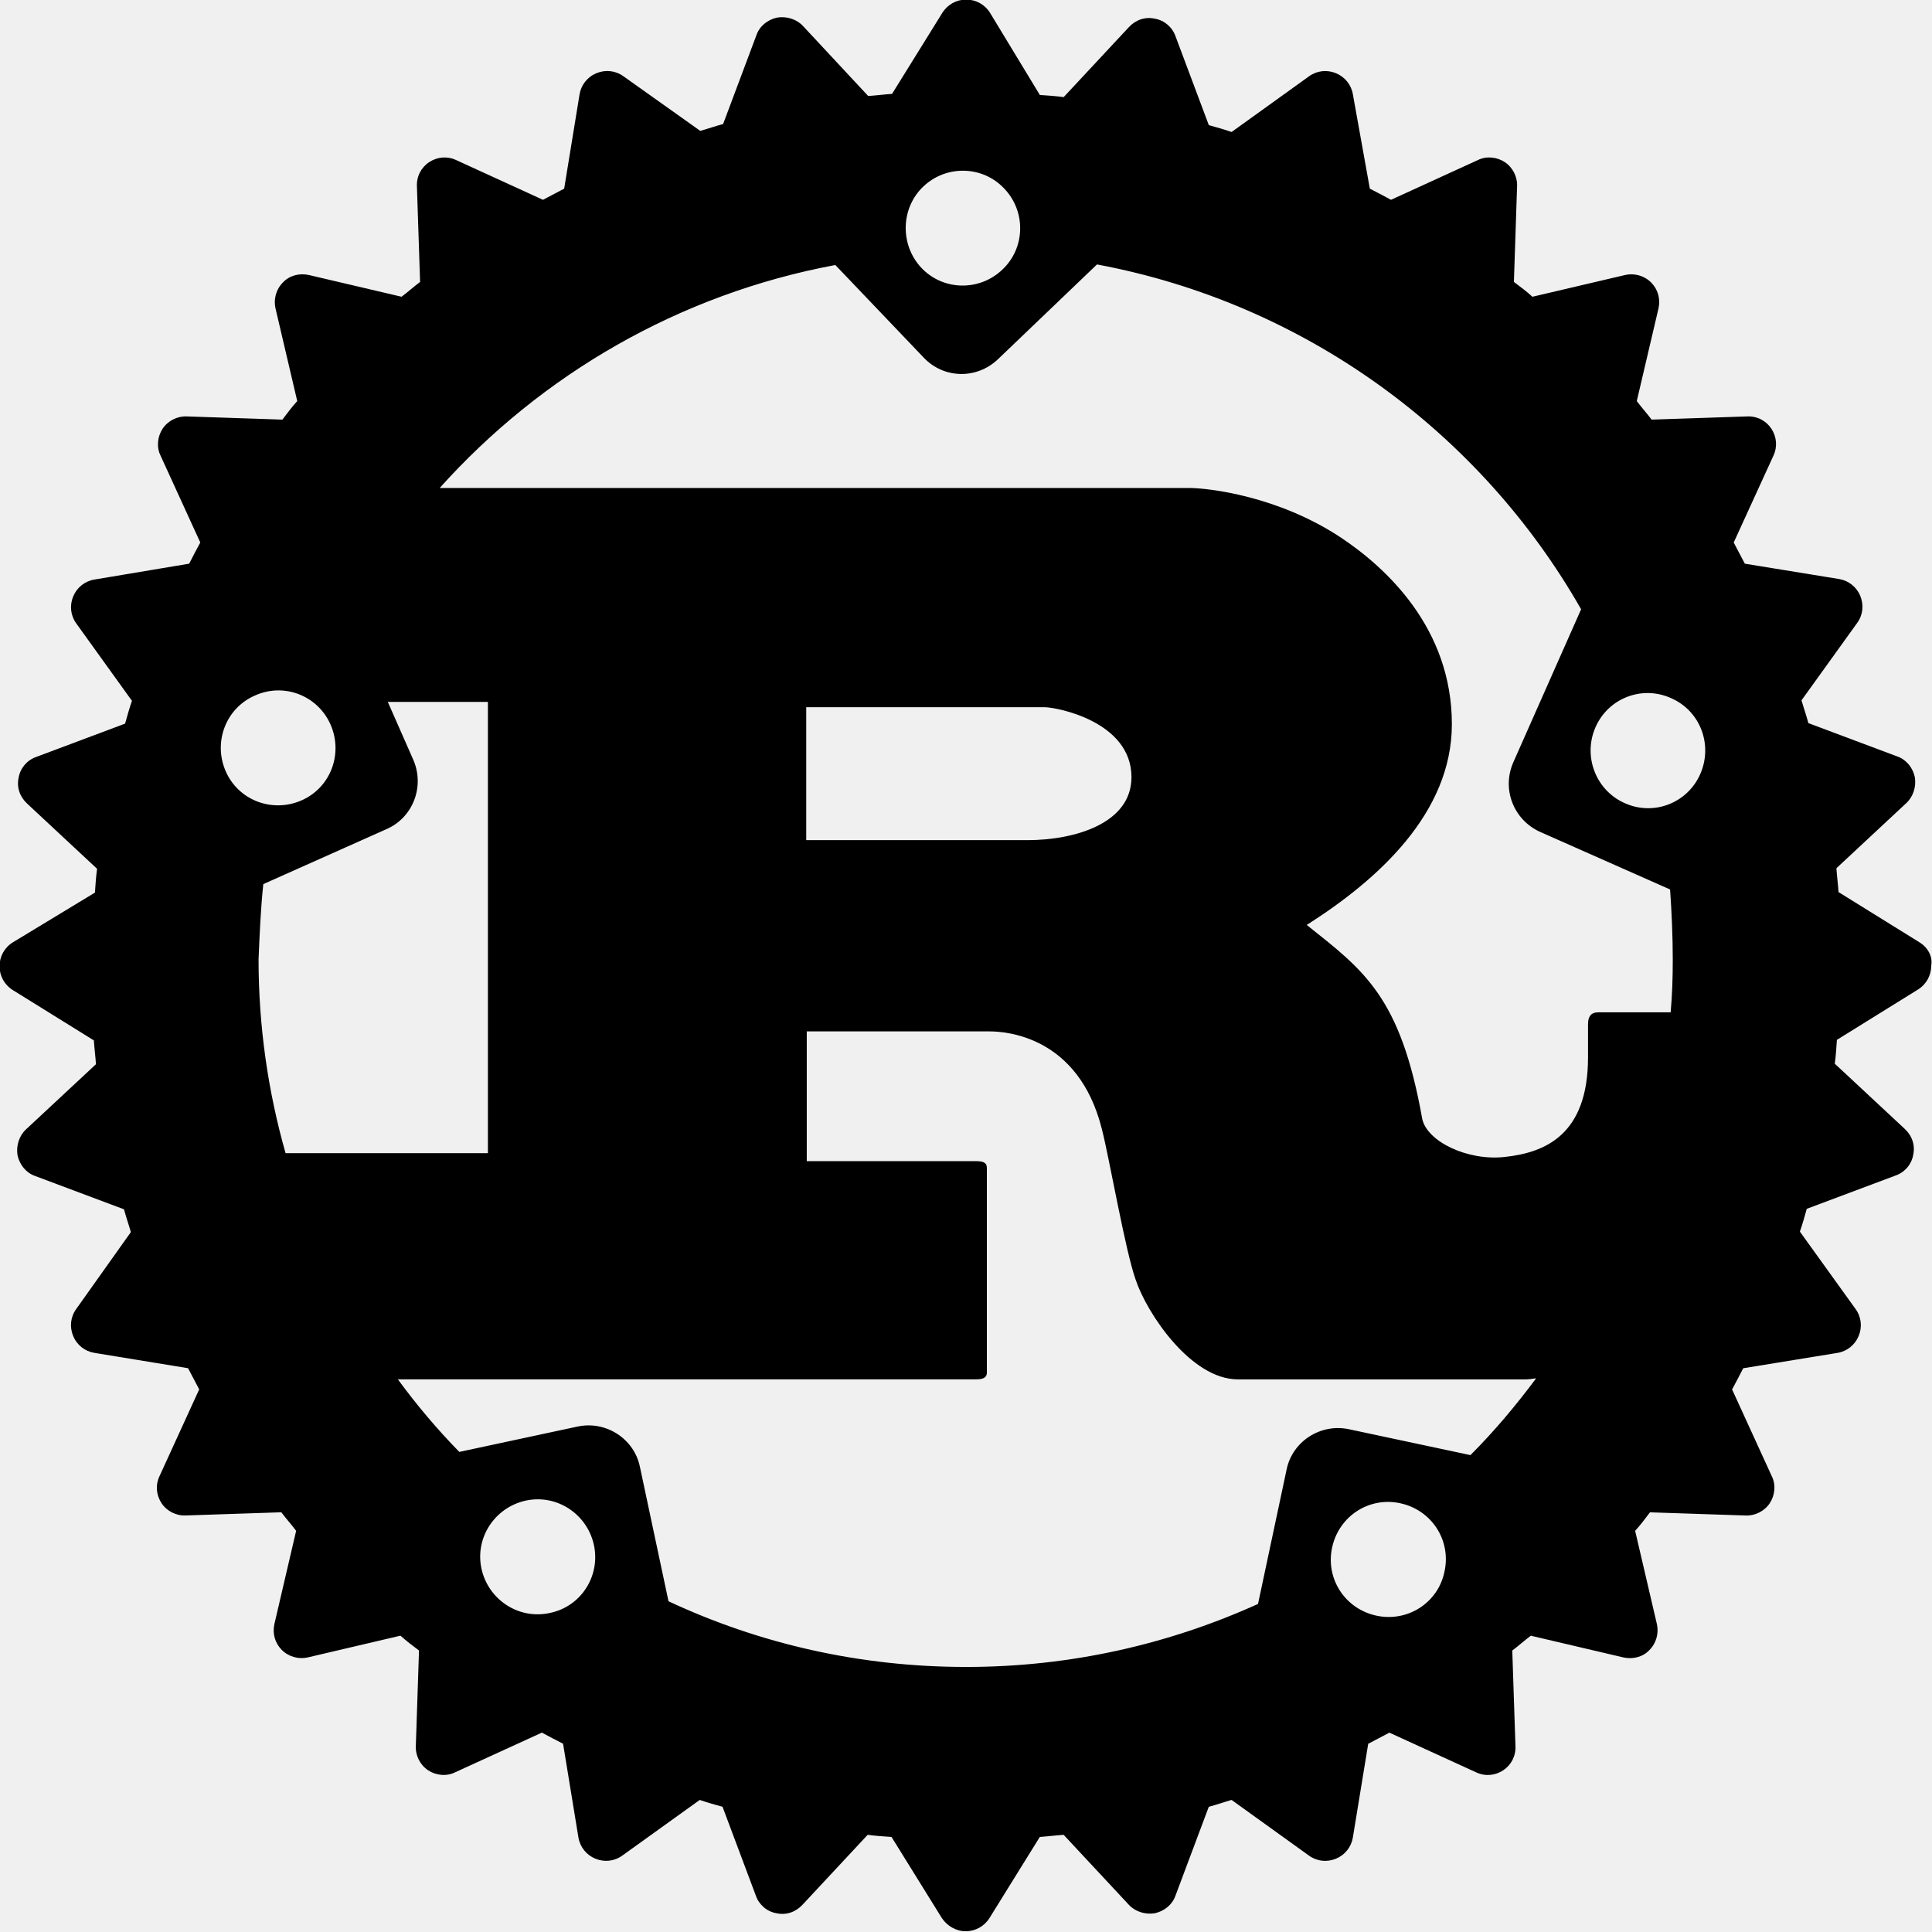
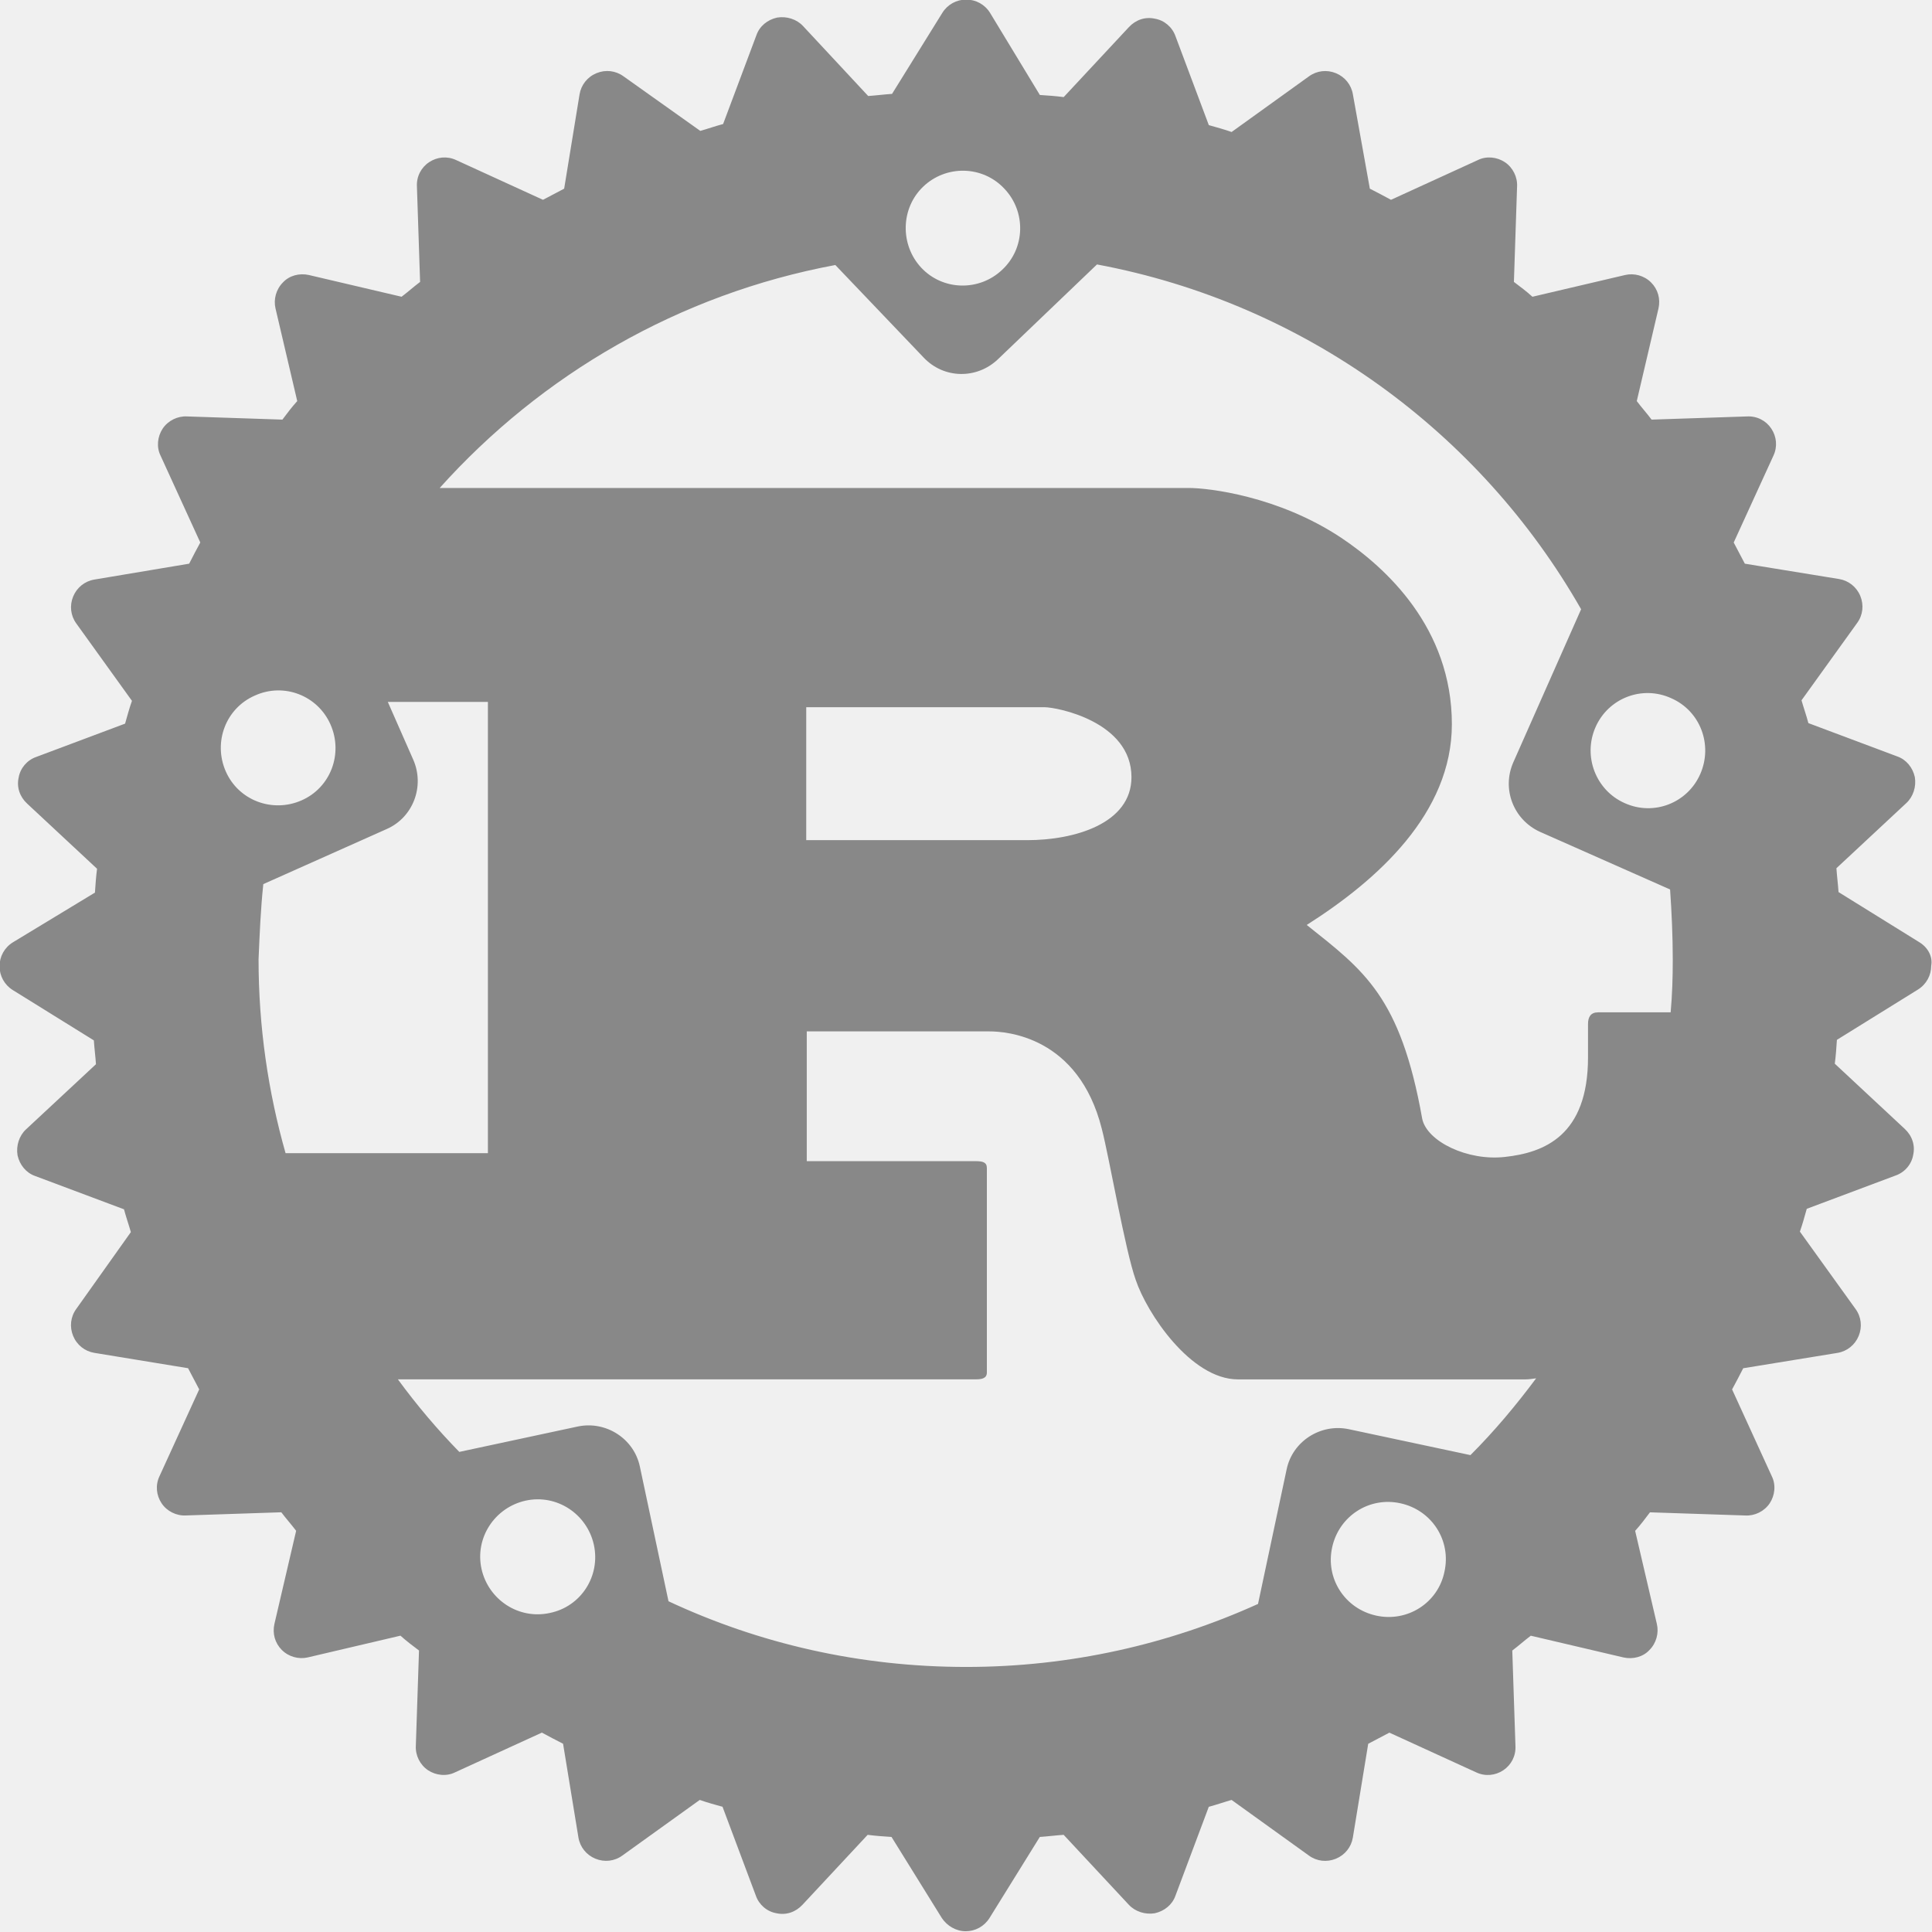
<svg xmlns="http://www.w3.org/2000/svg" width="200" height="200" viewBox="0 0 200 200" fill="none">
  <g clip-path="url(#clip0_373_3163)">
-     <path d="M198.715 97.555L190.324 92.348C190.27 91.523 190.16 90.703 190.105 89.879L197.344 83.133C198.055 82.477 198.387 81.434 198.223 80.445C198.004 79.457 197.344 78.637 196.414 78.309L187.203 74.856C186.984 74.031 186.711 73.266 186.492 72.496L192.25 64.492C192.852 63.668 192.961 62.629 192.578 61.695C192.195 60.762 191.371 60.105 190.387 59.941L180.625 58.352C180.242 57.641 179.855 56.871 179.473 56.16L183.586 47.168C184.023 46.234 183.914 45.195 183.367 44.371C182.82 43.547 181.887 43.055 180.844 43.109L170.973 43.438C170.48 42.781 169.93 42.176 169.438 41.52L171.687 31.926C171.906 30.938 171.633 29.953 170.918 29.238C170.207 28.527 169.164 28.25 168.23 28.469L158.637 30.719C158.035 30.172 157.375 29.676 156.719 29.184L157.047 19.312C157.102 18.324 156.609 17.34 155.785 16.789C154.961 16.242 153.867 16.133 152.988 16.57L143.996 20.684C143.285 20.301 142.57 19.914 141.805 19.531L140.051 9.77C139.887 8.781 139.227 7.961 138.297 7.578C137.367 7.195 136.324 7.305 135.5 7.906L127.496 13.664C126.727 13.391 125.906 13.172 125.137 12.953L121.684 3.742C121.355 2.809 120.531 2.098 119.547 1.934C118.559 1.715 117.574 2.043 116.859 2.812L110.113 10.051C109.289 9.941 108.469 9.887 107.645 9.832L102.488 1.328C101.941 0.449 101.008 -0.043 100.02 -0.043C99.031 -0.043 98.102 0.449 97.551 1.328L92.344 9.719C91.519 9.773 90.699 9.883 89.875 9.938L83.133 2.699C82.477 1.988 81.434 1.656 80.445 1.82C79.457 2.039 78.637 2.699 78.309 3.629L74.856 12.84C74.031 13.059 73.266 13.332 72.496 13.551L64.547 7.902C63.723 7.301 62.684 7.191 61.75 7.574C60.816 7.957 60.16 8.781 59.996 9.766L58.402 19.531C57.691 19.914 56.922 20.301 56.211 20.684L47.219 16.57C46.285 16.133 45.246 16.242 44.422 16.789C43.598 17.336 43.105 18.27 43.16 19.312L43.488 29.184C42.832 29.676 42.227 30.227 41.57 30.719L31.977 28.469C30.988 28.25 29.949 28.523 29.289 29.238C28.578 29.949 28.301 30.992 28.52 31.926L30.77 41.52C30.223 42.121 29.727 42.781 29.234 43.438L19.363 43.109C18.375 43.055 17.391 43.547 16.84 44.371C16.293 45.195 16.184 46.289 16.621 47.168L20.734 56.16C20.352 56.871 19.965 57.586 19.582 58.352L9.766 59.996C8.777 60.16 7.957 60.82 7.574 61.75C7.191 62.684 7.301 63.723 7.902 64.547L13.66 72.551C13.387 73.32 13.168 74.141 12.949 74.91L3.738 78.363C2.805 78.691 2.094 79.516 1.93 80.5C1.711 81.488 2.039 82.473 2.809 83.188L10.047 89.934C9.938 90.758 9.883 91.578 9.828 92.402L1.324 97.555C0.445 98.102 -0.047 99.035 -0.047 100.023C-0.047 101.012 0.445 101.941 1.324 102.492L9.715 107.699C9.77 108.523 9.879 109.344 9.934 110.168L2.695 116.91C1.984 117.566 1.652 118.609 1.816 119.598C2.035 120.586 2.695 121.406 3.625 121.734L12.836 125.187C13.055 126.012 13.328 126.777 13.547 127.547L7.898 135.496C7.297 136.32 7.188 137.359 7.57 138.293C7.953 139.227 8.777 139.883 9.762 140.047L19.469 141.637C19.852 142.348 20.238 143.117 20.621 143.828L16.508 152.82C16.07 153.754 16.18 154.793 16.727 155.617C17.273 156.441 18.262 156.934 19.25 156.879L29.121 156.551C29.613 157.207 30.164 157.812 30.656 158.469L28.406 168.117C28.188 169.105 28.461 170.09 29.176 170.805C29.887 171.516 30.93 171.793 31.863 171.574L41.457 169.324C42.059 169.871 42.719 170.367 43.375 170.859L43.047 180.73C42.992 181.719 43.484 182.703 44.309 183.254C45.133 183.801 46.227 183.91 47.105 183.473L56.098 179.359C56.809 179.742 57.523 180.129 58.289 180.512L59.879 190.219C60.043 191.207 60.703 192.027 61.633 192.41C62.566 192.793 63.605 192.684 64.43 192.082L72.438 186.328C73.207 186.602 74.027 186.82 74.797 187.039L78.25 196.25C78.578 197.184 79.402 197.895 80.387 198.059C81.375 198.277 82.359 197.949 83.074 197.18L89.82 189.941C90.644 190.051 91.465 190.105 92.289 190.16L97.496 198.551C98.043 199.375 98.977 199.922 99.965 199.922C100.953 199.922 101.883 199.43 102.434 198.551L107.641 190.16C108.465 190.105 109.285 189.996 110.109 189.941L116.855 197.18C117.512 197.891 118.555 198.223 119.543 198.059C120.531 197.84 121.352 197.18 121.68 196.25L125.133 187.039C125.957 186.82 126.723 186.547 127.492 186.328L135.496 192.086C136.32 192.687 137.359 192.797 138.293 192.414C139.227 192.031 139.883 191.207 140.047 190.223L141.637 180.516C142.348 180.133 143.117 179.746 143.828 179.363L152.82 183.477C153.754 183.914 154.793 183.805 155.617 183.258C156.441 182.711 156.934 181.777 156.879 180.734L156.551 170.863C157.207 170.371 157.812 169.82 158.469 169.328L168.062 171.578C169.051 171.797 170.09 171.523 170.75 170.809C171.461 170.098 171.738 169.055 171.52 168.121L169.27 158.473C169.816 157.871 170.313 157.211 170.805 156.555L180.676 156.883C181.664 156.937 182.648 156.445 183.199 155.621C183.746 154.797 183.855 153.703 183.418 152.824L179.305 143.832C179.687 143.121 180.074 142.406 180.457 141.641L190.219 140.051C191.207 139.887 192.027 139.227 192.41 138.297C192.793 137.363 192.684 136.324 192.082 135.5L186.324 127.496C186.598 126.727 186.816 125.906 187.035 125.137L196.246 121.684C197.18 121.355 197.891 120.531 198.055 119.547C198.273 118.559 197.945 117.574 197.176 116.859L189.937 110.113C190.047 109.289 190.102 108.469 190.156 107.645L198.547 102.437C199.426 101.891 199.918 100.957 199.918 99.969C200.086 99.035 199.594 98.106 198.715 97.555ZM142.457 167.246C139.223 166.535 137.191 163.406 137.906 160.172C138.617 156.937 141.746 154.906 144.98 155.621C148.215 156.332 150.246 159.461 149.531 162.695C148.875 165.93 145.695 167.961 142.457 167.246ZM139.605 147.945C136.699 147.344 133.793 149.207 133.191 152.113L130.23 166.039C121.02 170.207 110.82 172.562 100.02 172.562C89 172.562 78.582 170.148 69.203 165.762L66.242 151.836C65.641 148.93 62.734 147.066 59.828 147.668L47.547 150.301C45.242 147.941 43.16 145.477 41.188 142.789H101.008C101.664 142.789 102.16 142.68 102.16 142.078V120.914C102.16 120.312 101.723 120.203 101.008 120.203H83.516V106.77H102.434C104.133 106.77 111.645 107.262 114.059 116.859C114.828 119.82 116.473 129.414 117.566 132.484C118.719 135.937 123.27 142.793 128.148 142.793H157.922C158.25 142.793 158.633 142.738 159.02 142.684C156.937 145.48 154.687 148.168 152.219 150.633L139.605 147.945ZM56.922 166.973C53.688 167.684 50.562 165.602 49.848 162.422C49.137 159.187 51.219 156.062 54.398 155.348C57.633 154.637 60.758 156.719 61.473 159.898C62.188 163.133 60.156 166.312 56.922 166.973ZM34.223 75.019C35.539 78.035 34.223 81.543 31.207 82.859C28.191 84.176 24.684 82.859 23.367 79.844C22.051 76.828 23.367 73.32 26.383 72.004C29.398 70.633 32.906 72.004 34.223 75.019ZM27.258 91.523L40.035 85.82C42.777 84.613 43.984 81.379 42.777 78.637L40.145 72.66H50.508V119.375H29.562C27.754 113.016 26.766 106.27 26.766 99.309C26.875 96.734 26.984 94.102 27.258 91.523ZM83.461 86.973V73.211H108.137C109.398 73.211 117.129 74.691 117.129 80.449C117.129 85.273 111.207 86.973 106.328 86.973H83.461ZM173.164 99.367C173.164 101.176 173.109 102.984 172.945 104.797H165.434C164.664 104.797 164.391 105.289 164.391 106.004V109.457C164.391 117.57 159.84 119.328 155.781 119.766C151.941 120.203 147.723 118.176 147.227 115.816C144.977 103.152 141.195 100.465 135.273 95.75C142.621 91.09 150.297 84.18 150.297 74.969C150.297 64.988 143.441 58.738 138.836 55.668C132.313 51.336 125.074 50.516 123.098 50.516H45.516C56.043 38.781 70.301 30.449 86.473 27.434L95.629 37.027C97.711 39.219 101.113 39.277 103.305 37.191L113.559 27.375C134.996 31.379 153.203 44.703 163.676 63.07L156.656 78.918C155.449 81.66 156.656 84.84 159.398 86.102L172.887 92.078C173.055 94.484 173.164 96.953 173.164 99.367ZM95.578 19.312C97.938 17.062 101.719 17.121 103.969 19.531C106.219 21.891 106.16 25.672 103.75 27.922C101.391 30.172 97.609 30.113 95.359 27.703C93.164 25.344 93.219 21.559 95.578 19.312ZM165.16 75.293C166.477 72.277 169.984 70.906 173 72.277C176.016 73.594 177.332 77.102 176.016 80.117C174.699 83.133 171.191 84.504 168.176 83.133C165.215 81.82 163.844 78.312 165.16 75.293Z" fill="black" />
+     <path d="M198.715 97.555L190.324 92.348C190.27 91.523 190.16 90.703 190.105 89.879L197.344 83.133C198.055 82.477 198.387 81.434 198.223 80.445C198.004 79.457 197.344 78.637 196.414 78.309L187.203 74.856C186.984 74.031 186.711 73.266 186.492 72.496L192.25 64.492C192.852 63.668 192.961 62.629 192.578 61.695C192.195 60.762 191.371 60.105 190.387 59.941L180.625 58.352C180.242 57.641 179.855 56.871 179.473 56.16L183.586 47.168C184.023 46.234 183.914 45.195 183.367 44.371C182.82 43.547 181.887 43.055 180.844 43.109L170.973 43.438C170.48 42.781 169.93 42.176 169.438 41.52L171.687 31.926C171.906 30.938 171.633 29.953 170.918 29.238C170.207 28.527 169.164 28.25 168.23 28.469L158.637 30.719C158.035 30.172 157.375 29.676 156.719 29.184L157.047 19.312C157.102 18.324 156.609 17.34 155.785 16.789C154.961 16.242 153.867 16.133 152.988 16.57L143.996 20.684C143.285 20.301 142.57 19.914 141.805 19.531L140.051 9.77C139.887 8.781 139.227 7.961 138.297 7.578C137.367 7.195 136.324 7.305 135.5 7.906L127.496 13.664C126.727 13.391 125.906 13.172 125.137 12.953L121.684 3.742C121.355 2.809 120.531 2.098 119.547 1.934C118.559 1.715 117.574 2.043 116.859 2.812L110.113 10.051C109.289 9.941 108.469 9.887 107.645 9.832L102.488 1.328C101.941 0.449 101.008 -0.043 100.02 -0.043C99.031 -0.043 98.102 0.449 97.551 1.328L92.344 9.719C91.519 9.773 90.699 9.883 89.875 9.938L83.133 2.699C82.477 1.988 81.434 1.656 80.445 1.82C79.457 2.039 78.637 2.699 78.309 3.629L74.856 12.84C74.031 13.059 73.266 13.332 72.496 13.551L64.547 7.902C63.723 7.301 62.684 7.191 61.75 7.574C60.816 7.957 60.16 8.781 59.996 9.766L58.402 19.531C57.691 19.914 56.922 20.301 56.211 20.684L47.219 16.57C46.285 16.133 45.246 16.242 44.422 16.789C43.598 17.336 43.105 18.27 43.16 19.312L43.488 29.184C42.832 29.676 42.227 30.227 41.57 30.719L31.977 28.469C30.988 28.25 29.949 28.523 29.289 29.238C28.578 29.949 28.301 30.992 28.52 31.926L30.77 41.52C30.223 42.121 29.727 42.781 29.234 43.438L19.363 43.109C18.375 43.055 17.391 43.547 16.84 44.371C16.293 45.195 16.184 46.289 16.621 47.168L20.734 56.16C20.352 56.871 19.965 57.586 19.582 58.352L9.766 59.996C8.777 60.16 7.957 60.82 7.574 61.75C7.191 62.684 7.301 63.723 7.902 64.547L13.66 72.551C13.387 73.32 13.168 74.141 12.949 74.91L3.738 78.363C2.805 78.691 2.094 79.516 1.93 80.5C1.711 81.488 2.039 82.473 2.809 83.188L10.047 89.934C9.938 90.758 9.883 91.578 9.828 92.402L1.324 97.555C0.445 98.102 -0.047 99.035 -0.047 100.023C-0.047 101.012 0.445 101.941 1.324 102.492L9.715 107.699C9.77 108.523 9.879 109.344 9.934 110.168L2.695 116.91C1.984 117.566 1.652 118.609 1.816 119.598C2.035 120.586 2.695 121.406 3.625 121.734L12.836 125.187C13.055 126.012 13.328 126.777 13.547 127.547L7.898 135.496C7.297 136.32 7.188 137.359 7.57 138.293C7.953 139.227 8.777 139.883 9.762 140.047L19.469 141.637C19.852 142.348 20.238 143.117 20.621 143.828L16.508 152.82C16.07 153.754 16.18 154.793 16.727 155.617C17.273 156.441 18.262 156.934 19.25 156.879L29.121 156.551C29.613 157.207 30.164 157.812 30.656 158.469L28.406 168.117C28.188 169.105 28.461 170.09 29.176 170.805C29.887 171.516 30.93 171.793 31.863 171.574L41.457 169.324C42.059 169.871 42.719 170.367 43.375 170.859L43.047 180.73C42.992 181.719 43.484 182.703 44.309 183.254C45.133 183.801 46.227 183.91 47.105 183.473L56.098 179.359C56.809 179.742 57.523 180.129 58.289 180.512L59.879 190.219C60.043 191.207 60.703 192.027 61.633 192.41C62.566 192.793 63.605 192.684 64.43 192.082L72.438 186.328C73.207 186.602 74.027 186.82 74.797 187.039L78.25 196.25C78.578 197.184 79.402 197.895 80.387 198.059C81.375 198.277 82.359 197.949 83.074 197.18L89.82 189.941C90.644 190.051 91.465 190.105 92.289 190.16L97.496 198.551C98.043 199.375 98.977 199.922 99.965 199.922C100.953 199.922 101.883 199.43 102.434 198.551L107.641 190.16C108.465 190.105 109.285 189.996 110.109 189.941L116.855 197.18C117.512 197.891 118.555 198.223 119.543 198.059C120.531 197.84 121.352 197.18 121.68 196.25L125.133 187.039C125.957 186.82 126.723 186.547 127.492 186.328L135.496 192.086C136.32 192.687 137.359 192.797 138.293 192.414C139.227 192.031 139.883 191.207 140.047 190.223L141.637 180.516C142.348 180.133 143.117 179.746 143.828 179.363L152.82 183.477C153.754 183.914 154.793 183.805 155.617 183.258C156.441 182.711 156.934 181.777 156.879 180.734L156.551 170.863C157.207 170.371 157.812 169.82 158.469 169.328L168.062 171.578C169.051 171.797 170.09 171.523 170.75 170.809C171.461 170.098 171.738 169.055 171.52 168.121L169.27 158.473C169.816 157.871 170.313 157.211 170.805 156.555L180.676 156.883C181.664 156.937 182.648 156.445 183.199 155.621C183.746 154.797 183.855 153.703 183.418 152.824L179.305 143.832C179.687 143.121 180.074 142.406 180.457 141.641L190.219 140.051C191.207 139.887 192.027 139.227 192.41 138.297C192.793 137.363 192.684 136.324 192.082 135.5L186.324 127.496C186.598 126.727 186.816 125.906 187.035 125.137L196.246 121.684C197.18 121.355 197.891 120.531 198.055 119.547C198.273 118.559 197.945 117.574 197.176 116.859L189.937 110.113C190.047 109.289 190.102 108.469 190.156 107.645L198.547 102.437C199.426 101.891 199.918 100.957 199.918 99.969C200.086 99.035 199.594 98.106 198.715 97.555ZM142.457 167.246C139.223 166.535 137.191 163.406 137.906 160.172C138.617 156.937 141.746 154.906 144.98 155.621C148.215 156.332 150.246 159.461 149.531 162.695C148.875 165.93 145.695 167.961 142.457 167.246ZM139.605 147.945C136.699 147.344 133.793 149.207 133.191 152.113L130.23 166.039C121.02 170.207 110.82 172.562 100.02 172.562C89 172.562 78.582 170.148 69.203 165.762L66.242 151.836C65.641 148.93 62.734 147.066 59.828 147.668L47.547 150.301C45.242 147.941 43.16 145.477 41.188 142.789H101.008C101.664 142.789 102.16 142.68 102.16 142.078V120.914C102.16 120.312 101.723 120.203 101.008 120.203H83.516V106.77H102.434C104.133 106.77 111.645 107.262 114.059 116.859C114.828 119.82 116.473 129.414 117.566 132.484C118.719 135.937 123.27 142.793 128.148 142.793H157.922C158.25 142.793 158.633 142.738 159.02 142.684C156.937 145.48 154.687 148.168 152.219 150.633L139.605 147.945ZM56.922 166.973C53.688 167.684 50.562 165.602 49.848 162.422C49.137 159.187 51.219 156.062 54.398 155.348C57.633 154.637 60.758 156.719 61.473 159.898C62.188 163.133 60.156 166.312 56.922 166.973ZM34.223 75.019C35.539 78.035 34.223 81.543 31.207 82.859C28.191 84.176 24.684 82.859 23.367 79.844C22.051 76.828 23.367 73.32 26.383 72.004C29.398 70.633 32.906 72.004 34.223 75.019ZM27.258 91.523L40.035 85.82C42.777 84.613 43.984 81.379 42.777 78.637L40.145 72.66H50.508V119.375H29.562C27.754 113.016 26.766 106.27 26.766 99.309C26.875 96.734 26.984 94.102 27.258 91.523ZM83.461 86.973V73.211H108.137C109.398 73.211 117.129 74.691 117.129 80.449C117.129 85.273 111.207 86.973 106.328 86.973H83.461ZM173.164 99.367C173.164 101.176 173.109 102.984 172.945 104.797H165.434C164.664 104.797 164.391 105.289 164.391 106.004V109.457C164.391 117.57 159.84 119.328 155.781 119.766C151.941 120.203 147.723 118.176 147.227 115.816C144.977 103.152 141.195 100.465 135.273 95.75C142.621 91.09 150.297 84.18 150.297 74.969C150.297 64.988 143.441 58.738 138.836 55.668C132.313 51.336 125.074 50.516 123.098 50.516H45.516C56.043 38.781 70.301 30.449 86.473 27.434L95.629 37.027C97.711 39.219 101.113 39.277 103.305 37.191L113.559 27.375C134.996 31.379 153.203 44.703 163.676 63.07L156.656 78.918C155.449 81.66 156.656 84.84 159.398 86.102L172.887 92.078C173.055 94.484 173.164 96.953 173.164 99.367ZM95.578 19.312C97.938 17.062 101.719 17.121 103.969 19.531C106.219 21.891 106.16 25.672 103.75 27.922C101.391 30.172 97.609 30.113 95.359 27.703C93.164 25.344 93.219 21.559 95.578 19.312ZM165.16 75.293C166.477 72.277 169.984 70.906 173 72.277C176.016 73.594 177.332 77.102 176.016 80.117C174.699 83.133 171.191 84.504 168.176 83.133C165.215 81.82 163.844 78.312 165.16 75.293Z" fill="#888888" />
  </g>
  <defs>
    <clipPath id="clip0_373_3163">
      <rect width="200" height="200" fill="white" />
    </clipPath>
  </defs>
</svg>
